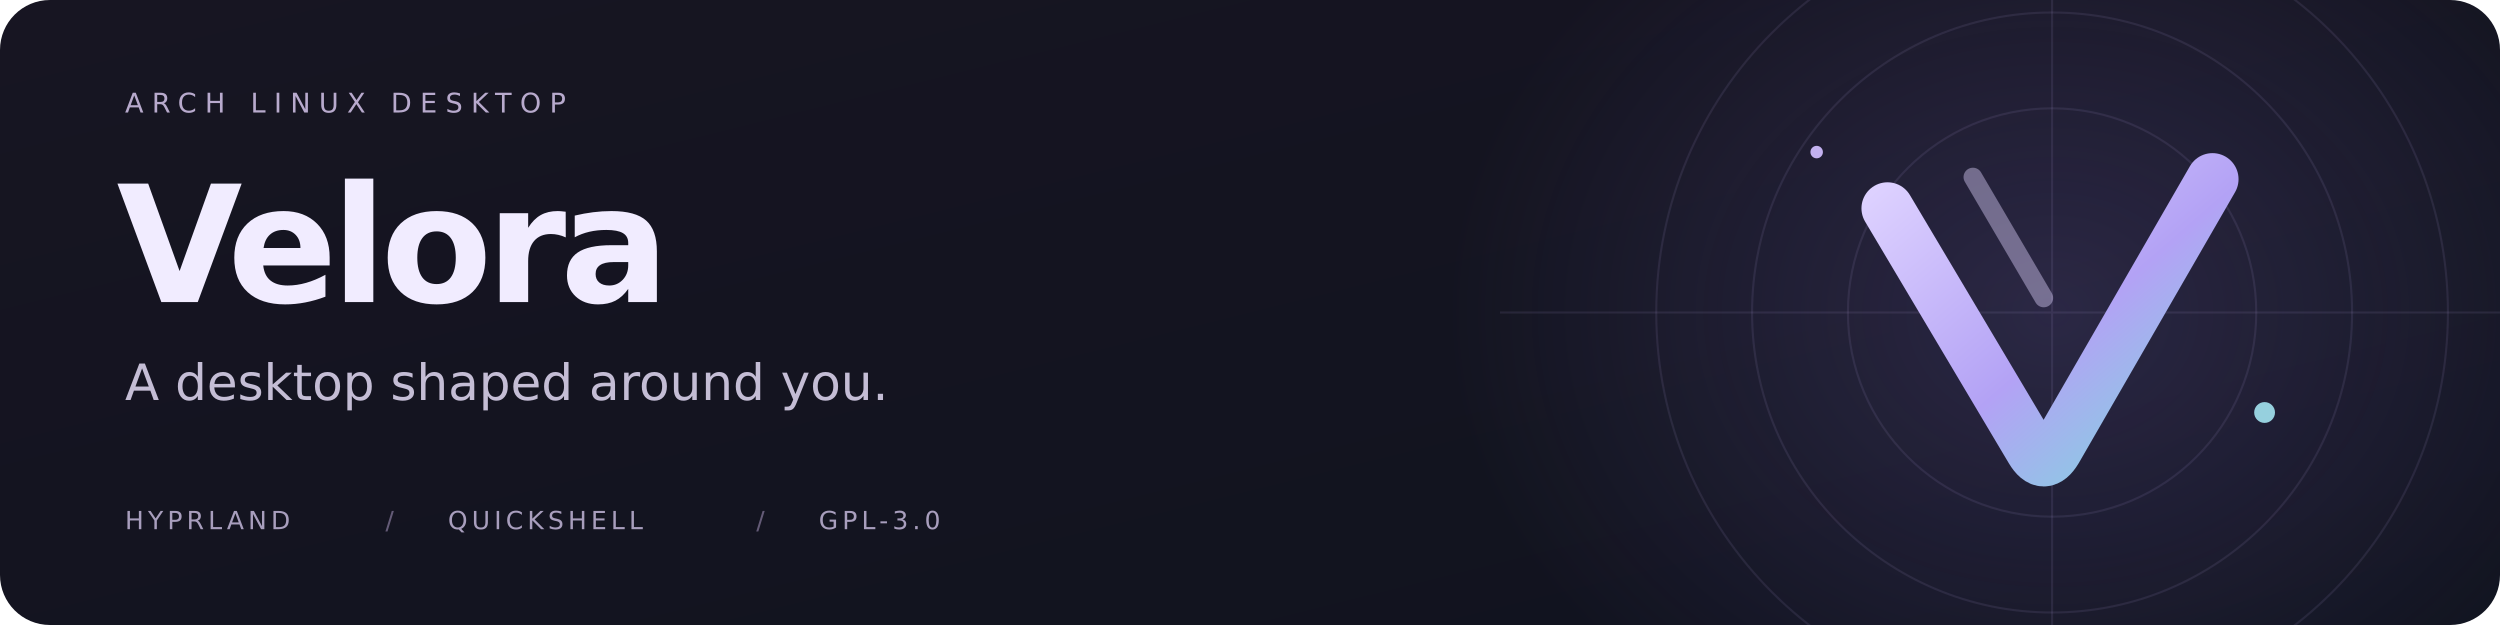
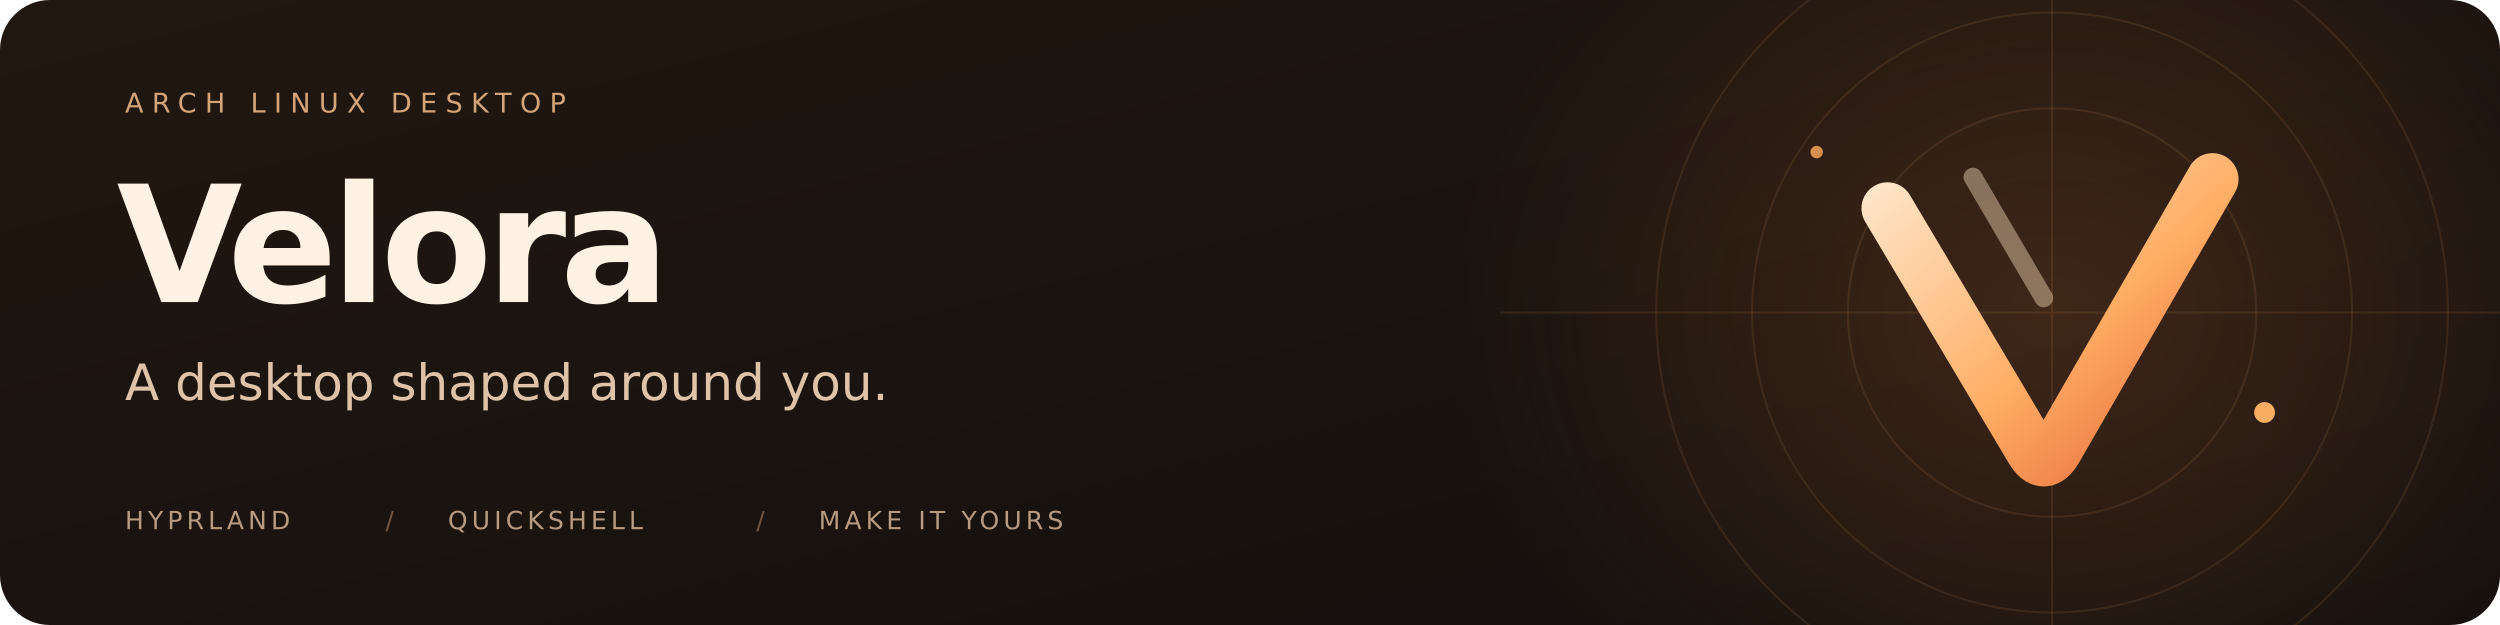
<svg xmlns="http://www.w3.org/2000/svg" width="1200" height="300" viewBox="0 0 1200 300" role="img" aria-labelledby="title description">
  <defs>
    <clipPath id="frame">
      <rect width="1200" height="300" rx="24" />
    </clipPath>
    <linearGradient id="background" x2="1" y2="1">
-       <stop stop-color="#171522" />
-       <stop offset="1" stop-color="#10131e" />
+       <stop stop-color="#211710" />
+       <stop offset="1" stop-color="#130f0d" />
    </linearGradient>
    <linearGradient id="accent" x1="0" y1="0" x2="1" y2="1">
-       <stop stop-color="#ddd1ff" />
-       <stop offset="0.55" stop-color="#b3a2f5" />
-       <stop offset="1" stop-color="#7ed9dd" />
+       <stop stop-color="#ffe4c7" />
+       <stop offset="0.55" stop-color="#ffaf66" />
+       <stop offset="1" stop-color="#e66836" />
    </linearGradient>
    <radialGradient id="glow">
-       <stop stop-color="#9b80ee" stop-opacity="0.18" />
-       <stop offset="1" stop-color="#9b80ee" stop-opacity="0" />
+       <stop stop-color="#f18740" stop-opacity="0.18" />
+       <stop offset="1" stop-color="#f18740" stop-opacity="0" />
    </radialGradient>
  </defs>
  <g clip-path="url(#frame)">
    <rect width="1200" height="300" rx="24" fill="url(#background)" />
    <ellipse cx="985" cy="150" rx="290" ry="240" fill="url(#glow)" />
-     <g fill="none" stroke="#a999d6" stroke-opacity="0.12">
+     <g fill="none" stroke="#df9b62" stroke-opacity="0.12">
      <circle cx="985" cy="150" r="190" />
      <circle cx="985" cy="150" r="144" />
      <circle cx="985" cy="150" r="98" />
      <path d="M720 150h480M985 0v300" />
    </g>
    <g font-family="DejaVu Sans, sans-serif">
-       <text x="60" y="54" fill="#b8aacd" font-size="13" letter-spacing="4">ARCH LINUX DESKTOP</text>
-       <text x="56" y="145" fill="#f1ecff" font-size="78" font-weight="700" letter-spacing="-3">Velora</text>
-       <text x="60" y="192" fill="#c4bdd5" font-size="24">A desktop shaped around you.</text>
-       <g fill="#a89ebd" font-size="12" letter-spacing="2">
+       <text x="60" y="54" fill="#d3a478" font-size="13" letter-spacing="4">ARCH LINUX DESKTOP</text>
+       <text x="56" y="145" fill="#fff1e4" font-size="78" font-weight="700" letter-spacing="-3">Velora</text>
+       <text x="60" y="192" fill="#dec3a9" font-size="24">A desktop shaped around you.</text>
+       <g fill="#b69a81" font-size="12" letter-spacing="2">
        <text x="60" y="254">HYPRLAND</text>
-         <text x="185" y="254" fill="#645b77">/</text>
+         <text x="185" y="254" fill="#705442">/</text>
        <text x="215" y="254">QUICKSHELL</text>
-         <text x="363" y="254" fill="#645b77">/</text>
-         <text x="393" y="254">GPL-3.0</text>
+         <text x="363" y="254" fill="#705442">/</text>
+         <text x="393" y="254">MAKE IT YOURS</text>
      </g>
    </g>
    <path d="M906 100L975 216Q981 226 987 216L1062 86" fill="none" stroke="url(#accent)" stroke-width="25" stroke-linecap="round" stroke-linejoin="round" />
-     <path d="M947 85L981 143" fill="none" stroke="#e0d5ff" stroke-opacity="0.42" stroke-width="9" stroke-linecap="round" />
-     <circle cx="1087" cy="198" r="5" fill="#96d0de" />
-     <circle cx="872" cy="73" r="3" fill="#c3b1f0" />
+     <path d="M947 85L981 143" fill="none" stroke="#ffe3c4" stroke-opacity="0.42" stroke-width="9" stroke-linecap="round" />
+     <circle cx="1087" cy="198" r="5" fill="#f7ad62" />
+     <circle cx="872" cy="73" r="3" fill="#d88e4c" />
  </g>
</svg>
